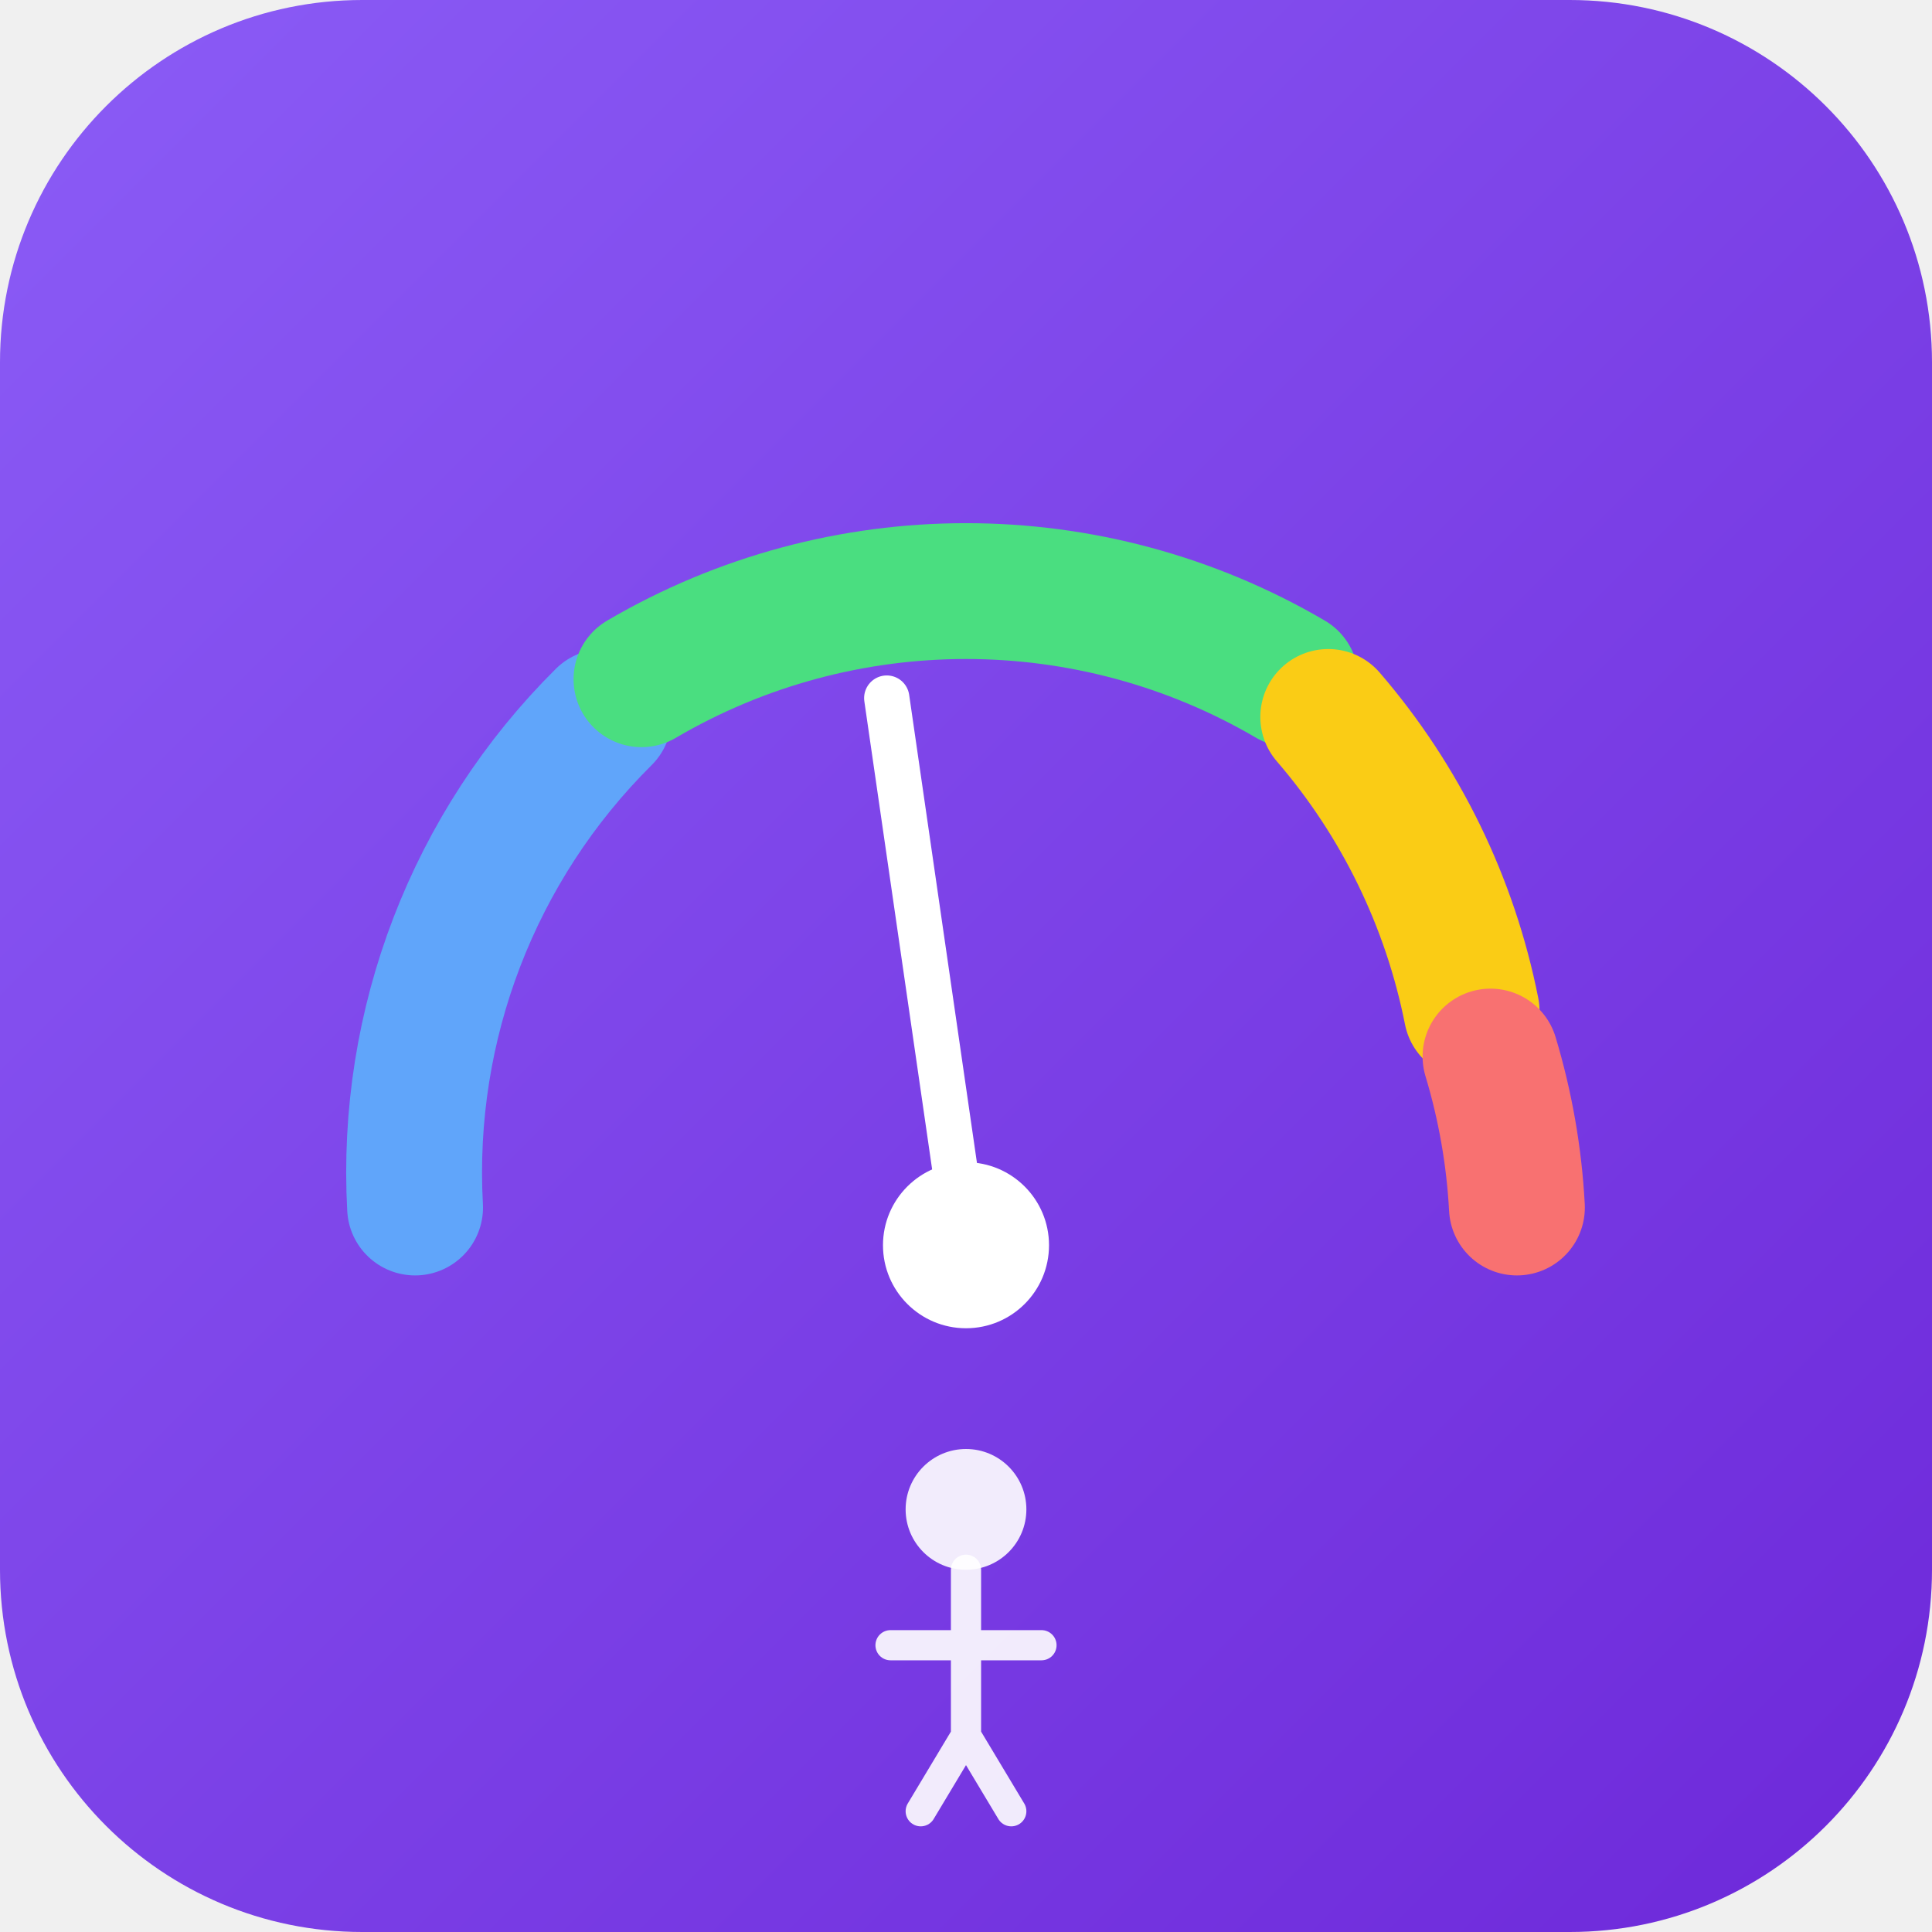
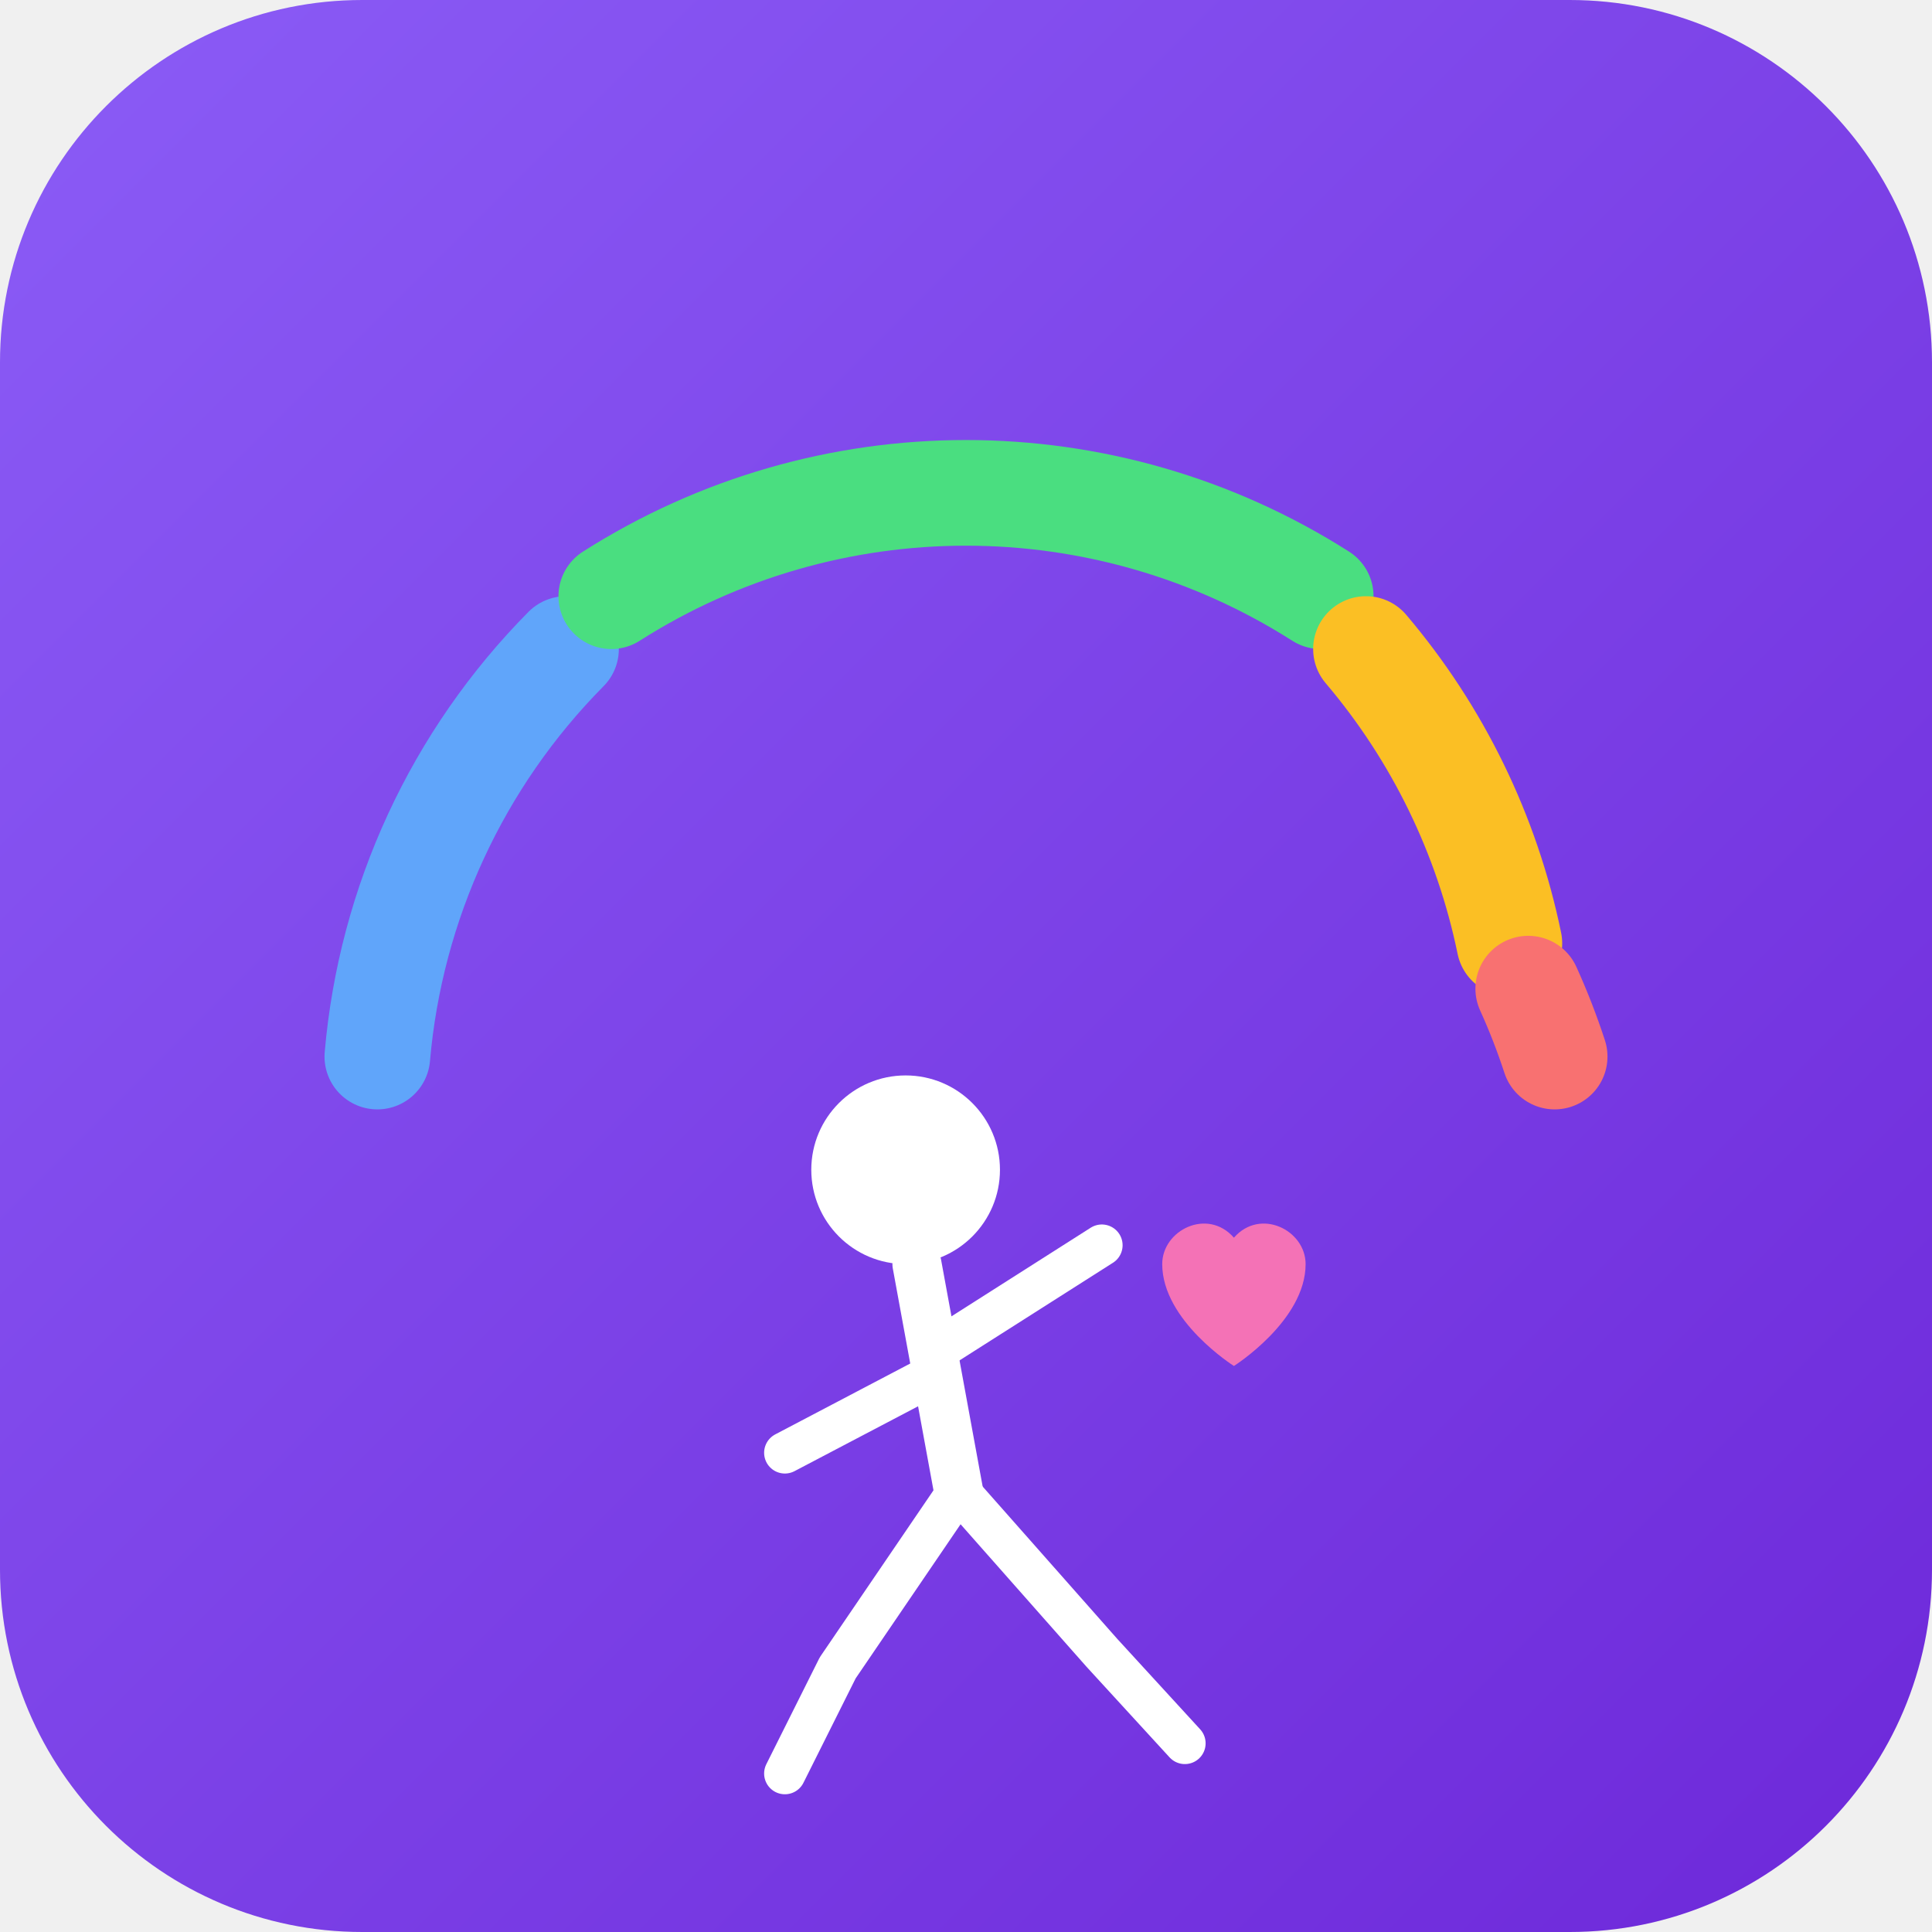
<svg xmlns="http://www.w3.org/2000/svg" viewBox="0 0 512 512">
  <defs>
    <linearGradient id="bg" x1="0%" y1="0%" x2="100%" y2="100%">
      <stop offset="0%" stop-color="#8b5cf6" />
      <stop offset="100%" stop-color="#6d28d9" />
    </linearGradient>
  </defs>
  <rect width="512" height="512" rx="96" fill="url(#bg)" />
-   <path d="M 110 320 A 170 170 0 0 1 160 190" stroke="#60a5fa" stroke-width="36" fill="none" stroke-linecap="round" />
-   <path d="M 170 180 A 170 170 0 0 1 342 180" stroke="#4ade80" stroke-width="36" fill="none" stroke-linecap="round" />
-   <path d="M 352 190 A 170 170 0 0 1 390 268" stroke="#facc15" stroke-width="36" fill="none" stroke-linecap="round" />
-   <path d="M 395 280 A 170 170 0 0 1 402 320" stroke="#f87171" stroke-width="36" fill="none" stroke-linecap="round" />
-   <line x1="256" y1="330" x2="235" y2="185" stroke="white" stroke-width="12" stroke-linecap="round" />
-   <circle cx="256" cy="330" r="22" fill="white" />
-   <circle cx="256" cy="400" r="16" fill="white" opacity="0.9" />
-   <path d="M 256 416 L 256 460 M 236 436 L 276 436 M 244 480 L 256 460 L 268 480" stroke="white" stroke-width="8" fill="none" stroke-linecap="round" stroke-linejoin="round" opacity="0.9" />
+   <path d="M 100 280 A 175 175 0 0 1 150 172" stroke="#60a5fa" stroke-width="28" fill="none" stroke-linecap="round" />
+   <path d="M 162 158 A 175 175 0 0 1 350 158" stroke="#4ade80" stroke-width="28" fill="none" stroke-linecap="round" />
+   <path d="M 362 172 A 175 175 0 0 1 400 250" stroke="#fbbf24" stroke-width="28" fill="none" stroke-linecap="round" />
+   <path d="M 405 262 A 175 175 0 0 1 412 280" stroke="#f87171" stroke-width="28" fill="none" stroke-linecap="round" />
+   <circle cx="240" cy="310" r="25" fill="white" />
+   <line x1="243" y1="335" x2="254" y2="395" stroke="white" stroke-width="13" stroke-linecap="round" />
+   <path d="M 248 358 L 292 330" stroke="white" stroke-width="11" fill="none" stroke-linecap="round" />
+   <path d="M 248 364 L 208 385" stroke="white" stroke-width="11" fill="none" stroke-linecap="round" />
+   <path d="M 254 395 L 222 442 L 208 470" stroke="white" stroke-width="11" fill="none" stroke-linecap="round" stroke-linejoin="round" />
+   <path d="M 254 395 L 292 438 L 314 462" stroke="white" stroke-width="11" fill="none" stroke-linecap="round" stroke-linejoin="round" />
+   <path d="M 308 335 C 308 326, 320 320, 327 328 C 334 320, 346 326, 346 335 C 346 350, 327 362, 327 362 C 327 362, 308 350, 308 335 Z" fill="#f472b6" />
</svg>
